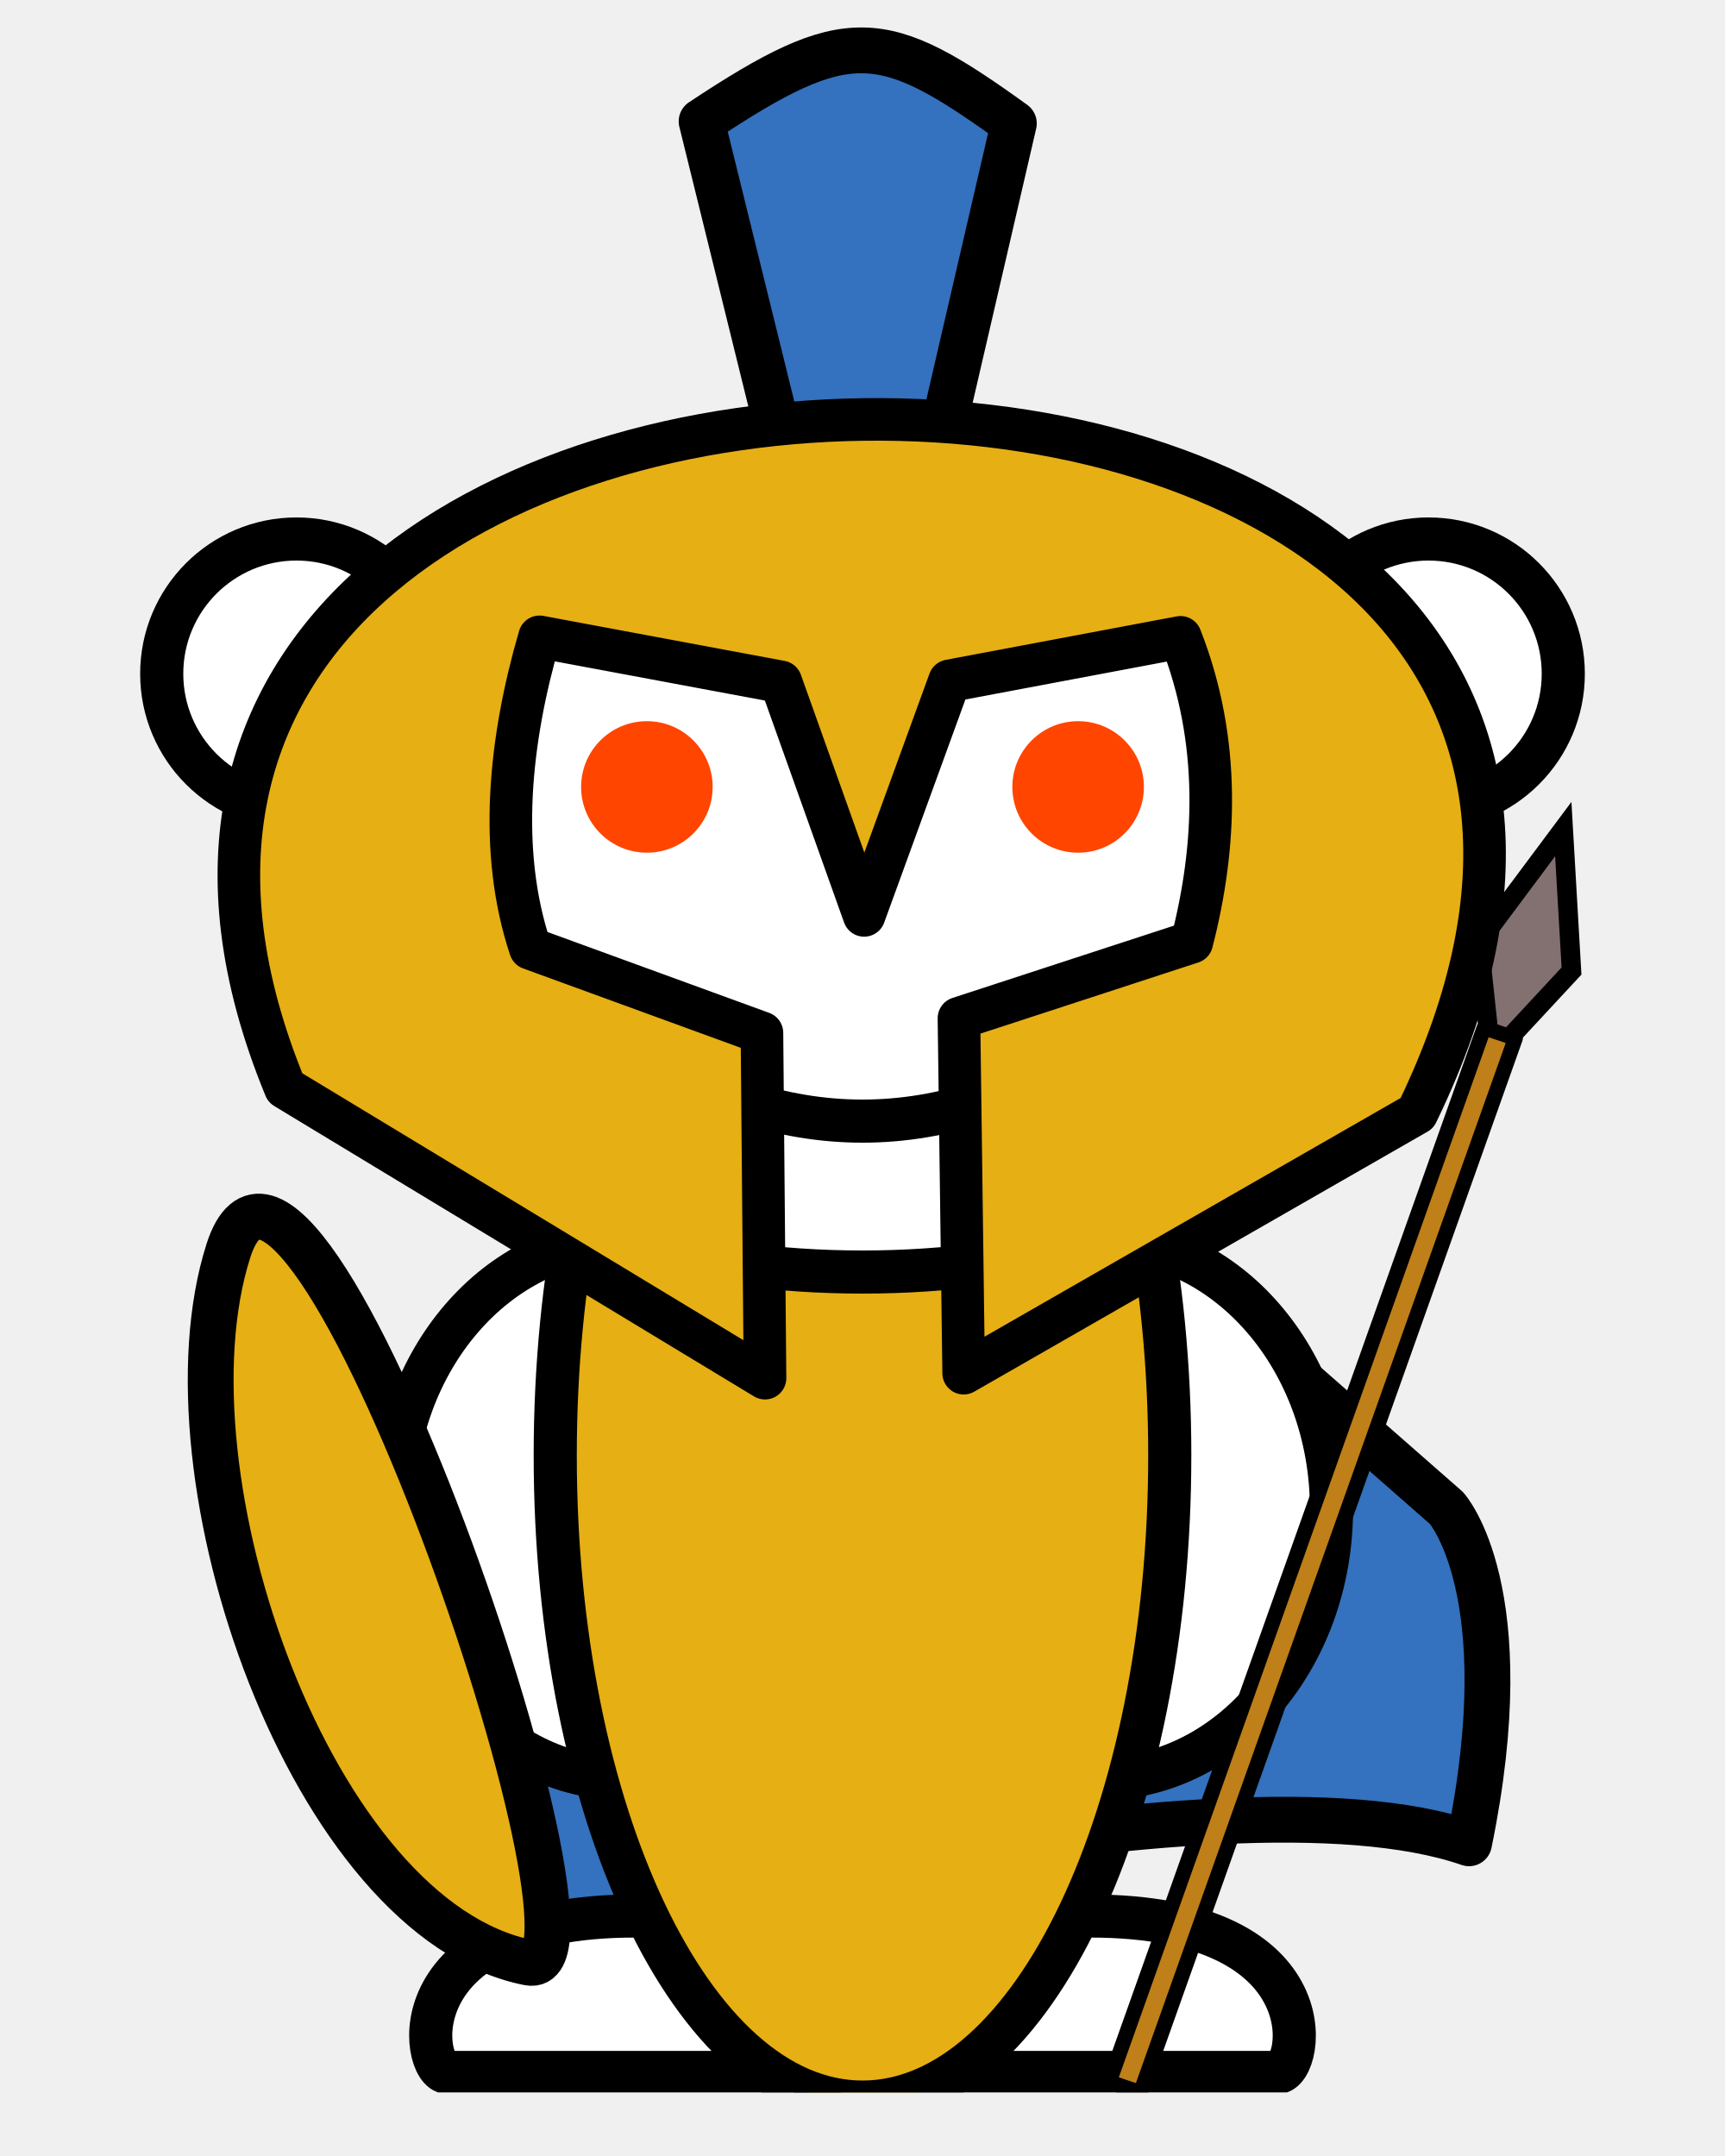
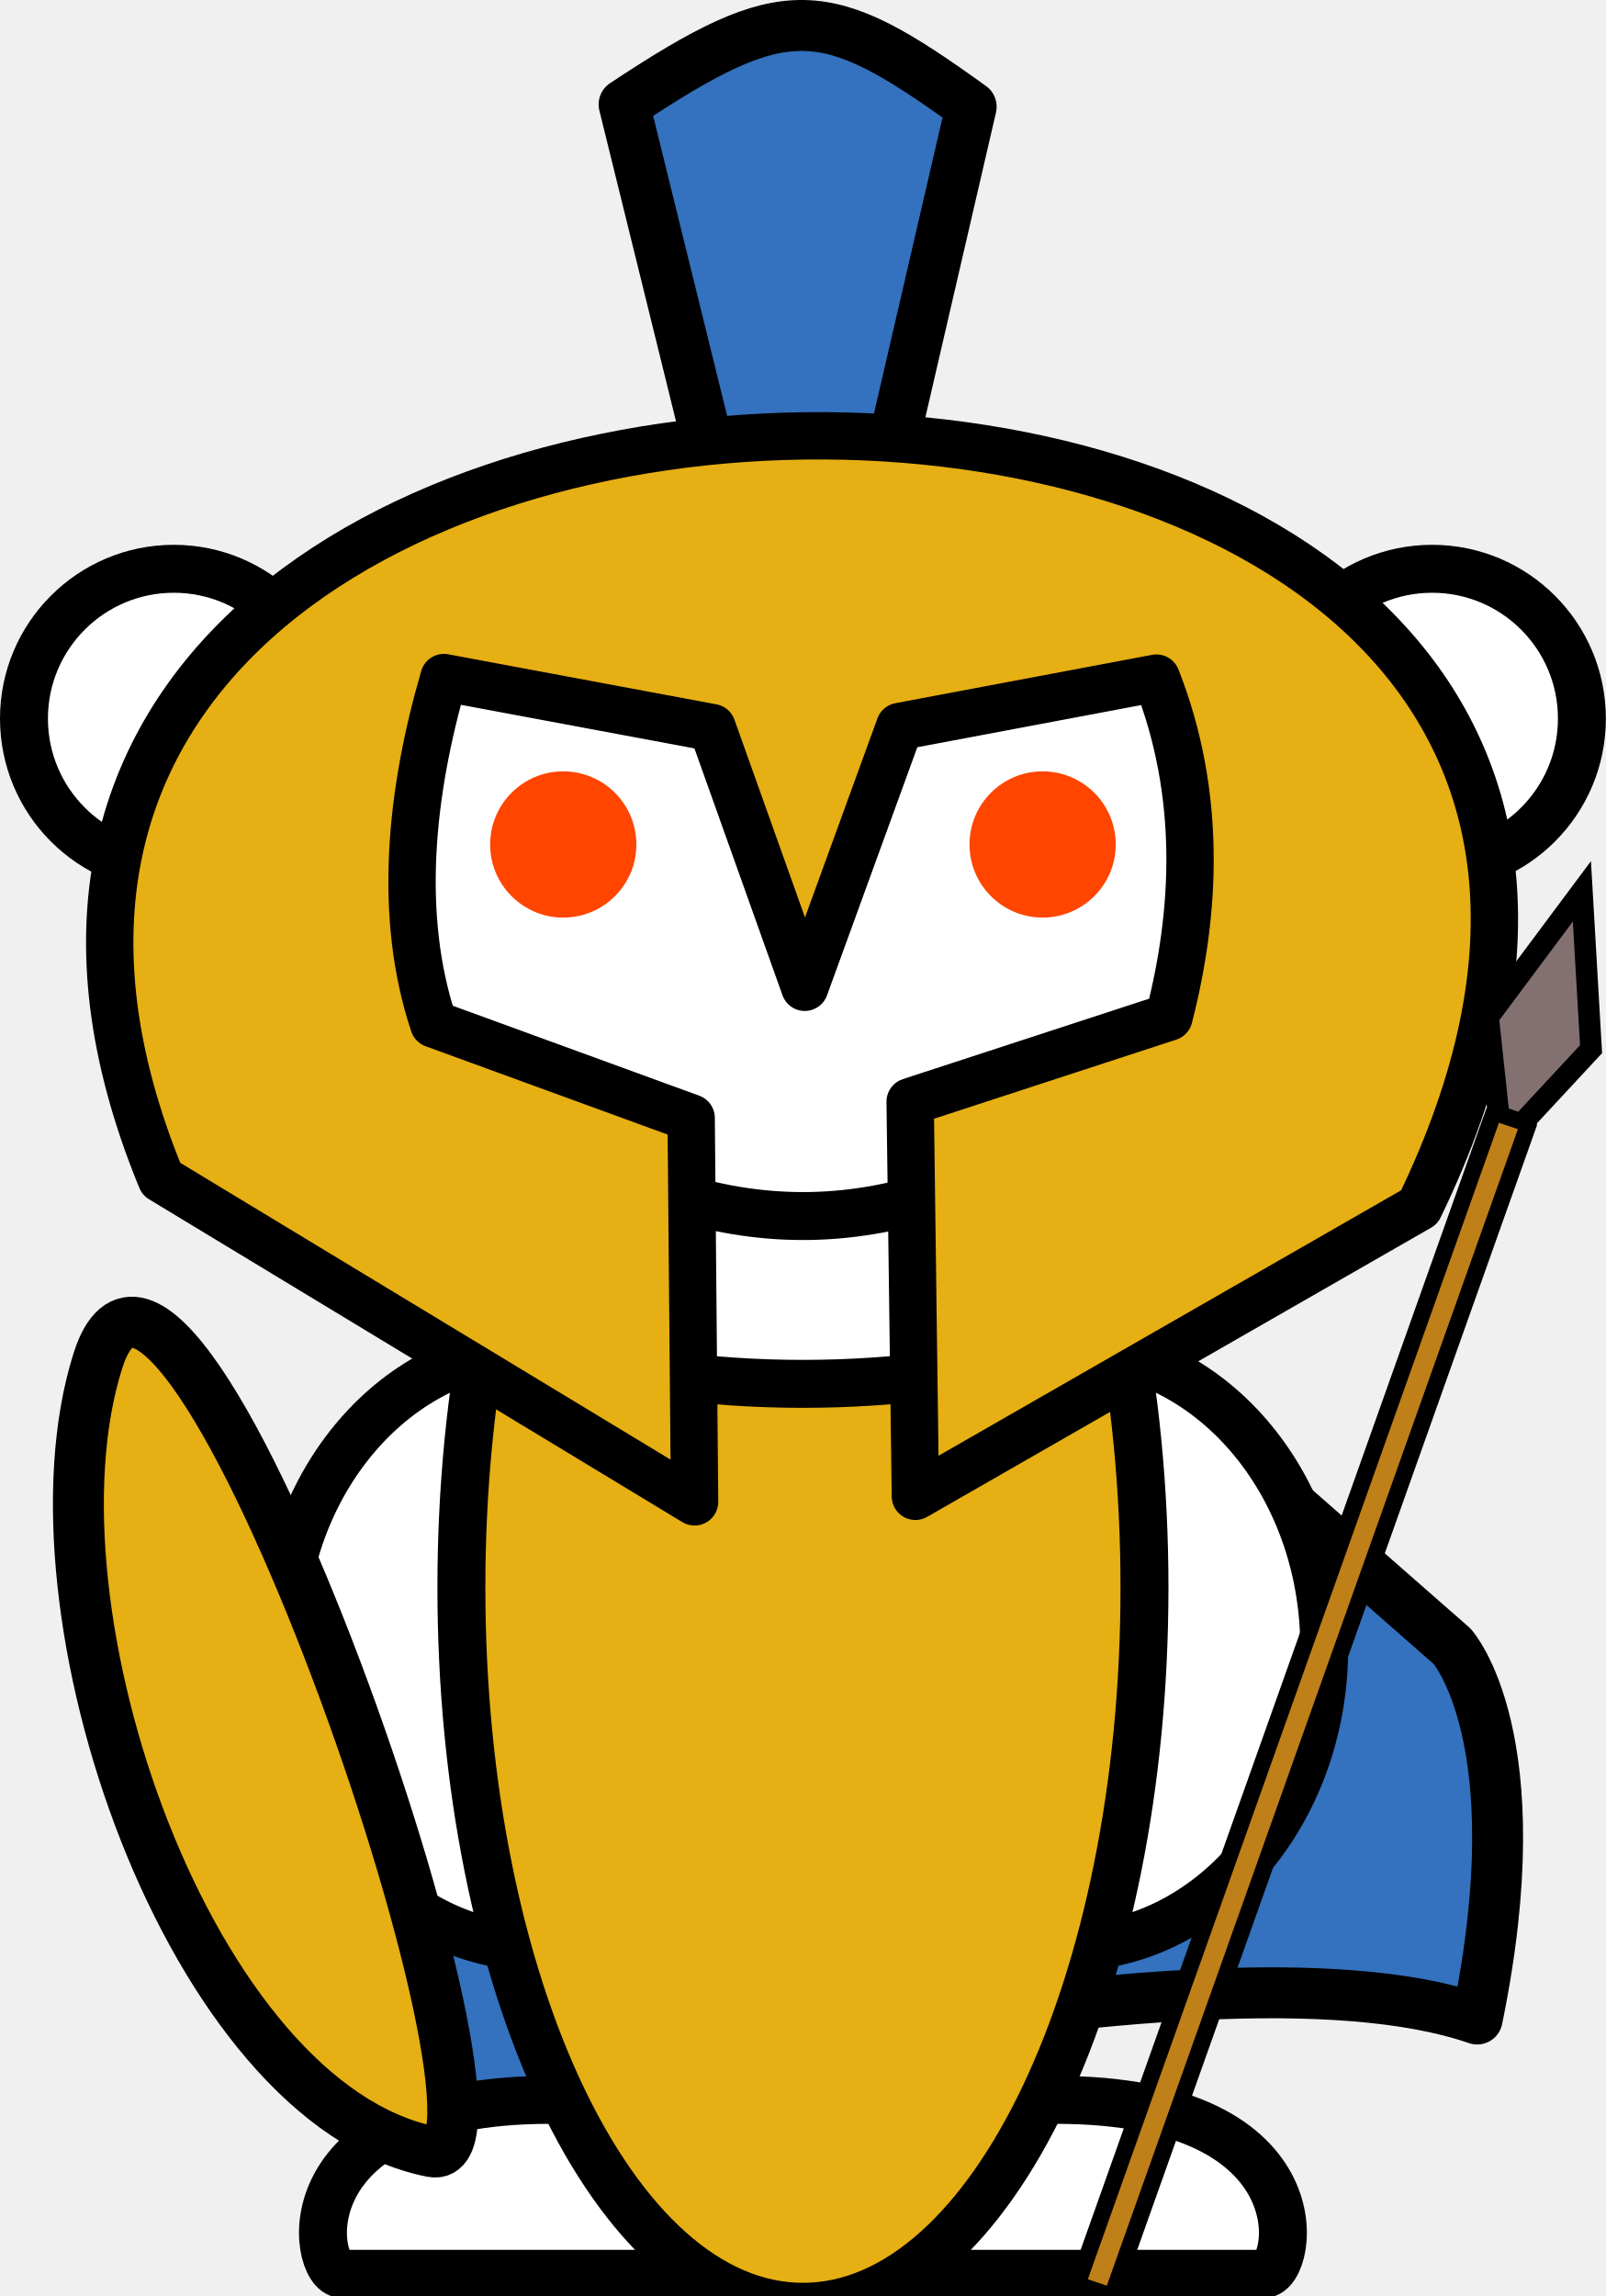
- <svg xmlns="http://www.w3.org/2000/svg" version="1.1" width="100%" height="100%" viewBox="50 60 320 400" id="svg3074">
+ <svg xmlns="http://www.w3.org/2000/svg" version="1.1" width="100%" height="100%" viewBox="50 60 268 383.106" id="svg3074">
  <defs id="defs3121" />
  <clipPath id="MyClip">
    <rect x="50" y="60" height="388.2" width="400" id="rect3079" />
  </clipPath>
-   <g clip-path="url(#MyClip)" fill="white" stroke="black" stroke-width="8" id="g3081">
-     <path style="fill:#3471be;fill-opacity:1;stroke:#000000;stroke-width:8.5;stroke-linecap:butt;stroke-linejoin:round;stroke-miterlimit:4;stroke-opacity:1;stroke-dasharray:none" d="m 194.275,139.771 -14.122,-57.252 c 27.197,-18.016 33.494,-17.236 57.924,0.382 l -13.176,56.87 z" id="path3803" />
-     <path style="fill:#3471be;fill-opacity:1;stroke:#000000;stroke-width:8.5;stroke-linecap:butt;stroke-linejoin:round;stroke-miterlimit:4;stroke-opacity:1;stroke-dasharray:none" d="m 104.962,228.244 -18.321,53.053 15.267,77.863 c 0,0 124.325,-33.212 170.611,-17.176 9.645,-46.941 -4.198,-62.214 -4.198,-62.214 l -55.725,-48.855 z" id="path3801" transform="translate(50,60)" />
-     <g transform="translate(210,185)" id="g3083">
-       <circle r="25" cx="-105" id="circle3085" d="m -80,0 c 0,13.807 -11.193,25 -25,25 -13.807,0 -25,-11.193 -25,-25 0,-13.807 11.193,-25 25,-25 13.807,0 25,11.193 25,25 z" />
-       <circle r="25" cx="105" id="circle3087" d="M 130,0 C 130,13.807 118.807,25 105,25 91.193,25 80,13.807 80,0 c 0,-13.807 11.193,-25 25,-25 13.807,0 25,11.193 25,25 z" />
+   <g clip-path="url(#MyClip)" id="g3081" style="fill:#ffffff;stroke:#000000;stroke-width:8" transform="translate(-26,-5.093856)">
+     <g id="g3087">
+       <path id="path3803" d="m 194.275,139.771 -14.122,-57.252 c 27.197,-18.016 33.494,-17.236 57.924,0.382 l -13.176,56.87 z" style="fill:#3471be;fill-opacity:1;stroke:#000000;stroke-width:8.5;stroke-linecap:butt;stroke-linejoin:round;stroke-miterlimit:4;stroke-opacity:1;stroke-dasharray:none" />
+       <path transform="translate(50,60)" id="path3801" d="m 104.962,228.244 -18.321,53.053 15.267,77.863 c 0,0 124.325,-33.212 170.611,-17.176 9.645,-46.941 -4.198,-62.214 -4.198,-62.214 l -55.725,-48.855 z" style="fill:#3471be;fill-opacity:1;stroke:#000000;stroke-width:8.5;stroke-linecap:butt;stroke-linejoin:round;stroke-miterlimit:4;stroke-opacity:1;stroke-dasharray:none" />
+       <g id="g3083" transform="translate(210,185)">
+         <circle cy="0" d="m -80,0 c 0,13.807 -11.193,25 -25,25 -13.807,0 -25,-11.193 -25,-25 0,-13.807 11.193,-25 25,-25 13.807,0 25,11.193 25,25 z" id="circle3085" cx="-105" r="25" />
+         <circle cy="0" d="M 130,0 C 130,13.807 118.807,25 105,25 91.193,25 80,13.807 80,0 c 0,-13.807 11.193,-25 25,-25 13.807,0 25,11.193 25,25 z" id="circle3087" cx="105" r="25" />
+       </g>
+       <path id="path3095" d="m 287,444.5 c 5,0 10,-30 -37,-29 q -70,-15.5 -50,29 z" />
+       <path id="path3097" d="m 133,444.5 c -5,0 -10,-30 37,-29 q 10,-15.5 30,29 z" />
+       <g id="g3099" transform="translate(210,330)">
+         <g id="g3101" transform="translate(0,10)">
+           <ellipse cy="0" d="m -1,0 c 0,27.614 -19.252,50 -43,50 -23.748,0 -43,-22.386 -43,-50 0,-27.614 19.252,-50 43,-50 23.748,0 43,22.386 43,50 z" id="ellipse3103" ry="50" rx="43" cx="-44" />
+           <ellipse cy="0" d="M 87,0 C 87,27.614 67.748,50 44,50 20.252,50 1,27.614 1,0 c 0,-27.614 19.252,-50 43,-50 23.748,0 43,22.386 43,50 z" id="ellipse3105" ry="50" rx="43" cx="44" />
+         </g>
+         <ellipse cy="0" cx="0" style="fill:#e6af13;fill-opacity:1" d="M 57,0 C 57,66.274 31.48,120 0,120 -31.48,120 -57,66.274 -57,0 c 0,-66.274 25.52,-120 57,-120 31.48,0 57,53.726 57,120 z" id="ellipse3107" ry="120" rx="57" />
+       </g>
+       <ellipse d="m 325,220 c 0,41.974 -51.487,76 -115,76 -63.513,0 -115,-34.026 -115,-76 0,-41.974 51.487,-76 115,-76 63.513,0 115,34.026 115,76 z" id="ellipse3109" ry="76" rx="115" cy="220" cx="210" />
+       <path id="path3111" d="m 165,253 q 45,30 90,0" />
+       <g style="fill:#ff4500;stroke:#ffffff" id="g3113" transform="translate(210,206)">
+         <circle cy="0" d="m -23.8,0 c 0,8.947 -7.253,16.2 -16.2,16.2 -8.947,0 -16.2,-7.253 -16.2,-16.2 0,-8.947 7.253,-16.2 16.2,-16.2 8.947,0 16.2,7.253 16.2,16.2 z" id="circle3115" cx="-40" r="16.2" />
+         <circle cy="0" d="M 56.2,0 C 56.2,8.947 48.947,16.2 40,16.2 31.053,16.2 23.8,8.947 23.8,0 c 0,-8.947 7.253,-16.2 16.2,-16.2 8.947,0 16.2,7.253 16.2,16.2 z" id="circle3117" cx="40" r="16.2" />
+       </g>
+       <path transform="translate(50,60)" id="path3781" d="M 42.366,232.061 C 29.061,273.754 57.888,356.234 98.092,364.122 116.61,367.755 55.672,190.368 42.366,232.061 z" style="fill:#e6af13;fill-opacity:1;stroke:#000000;stroke-width:8.5;stroke-linecap:butt;stroke-linejoin:miter;stroke-miterlimit:4;stroke-opacity:1;stroke-dasharray:none" />
+       <path transform="translate(50,60)" id="path3011" d="m 262.862,206.522 -84.096,48.245 -0.872,-65.856 43.19,-14.103 c 4.558,-17.649 5.496,-37.297 -2.092,-56.565 l -42.847,8.069 -15.84,43.519 -15.458,-43.328 -44.756,-8.351 c -5.571,19.14 -7.744,39.741 -1.71,57.802 l 42.966,15.676 0.57,64.058 -89,-53.866 C -15.215,36.529 346.129,34.851 262.862,206.522 z" style="fill:#e6af13;fill-opacity:1;stroke:#000000;stroke-width:7.9;stroke-linecap:butt;stroke-linejoin:round;stroke-miterlimit:4;stroke-opacity:1;stroke-dasharray:none" />
+       <path id="path3799" d="M 326.641,256.183 324.351,234.809 340,213.817 l 1.527,26.336 z" style="fill:#837171;fill-opacity:1;stroke:#000000;stroke-width:3.6;stroke-linecap:butt;stroke-linejoin:miter;stroke-miterlimit:4;stroke-opacity:1;stroke-dasharray:none" />
+       <rect transform="matrix(0.9474885,0.3197899,-0.334994,0.9422203,0,0)" y="133.507" x="390.536" height="207.58" width="6.121" id="rect3787" style="fill:#bf7f19;fill-opacity:1;stroke:#000000;stroke-width:2.778;stroke-linejoin:round;stroke-miterlimit:1.1;stroke-opacity:1;stroke-dasharray:none" />
    </g>
-     <path d="M287 444.5              c5 0 10-30-37-29              Q180 400 200 444.5z" id="path3095" />
-     <path d="M133 444.5              c-5 0 -10 -30 37-29              Q180 400 200 444.5z              " id="path3097" />
-     <g transform="translate(210,330)" id="g3099">
-       <g transform="translate(0,10)" id="g3101">
-         <ellipse cx="-44" rx="43" ry="50" id="ellipse3103" d="m -1,0 c 0,27.614 -19.252,50 -43,50 -23.748,0 -43,-22.386 -43,-50 0,-27.614 19.252,-50 43,-50 23.748,0 43,22.386 43,50 z" />
-         <ellipse cx="44" rx="43" ry="50" id="ellipse3105" d="M 87,0 C 87,27.614 67.748,50 44,50 20.252,50 1,27.614 1,0 c 0,-27.614 19.252,-50 43,-50 23.748,0 43,22.386 43,50 z" />
-       </g>
-       <ellipse rx="57" ry="120" id="ellipse3107" d="M 57,0 C 57,66.274 31.48,120 0,120 -31.48,120 -57,66.274 -57,0 c 0,-66.274 25.52,-120 57,-120 31.48,0 57,53.726 57,120 z" style="fill:#e6af13;fill-opacity:1" />
-     </g>
-     <ellipse cx="210" cy="220" rx="115" ry="76" id="ellipse3109" />
-     <path d="M165 253Q210 283 255 253" id="path3111" />
-     <g stroke="white" fill="#FF4500" transform="translate(210,206)" id="g3113">
-       <circle r="16.2" cx="-40" id="circle3115" d="m -23.8,0 c 0,8.947 -7.253,16.2 -16.2,16.2 -8.947,0 -16.2,-7.253 -16.2,-16.2 0,-8.947 7.253,-16.2 16.2,-16.2 8.947,0 16.2,7.253 16.2,16.2 z" />
-       <circle r="16.2" cx="40" id="circle3117" d="M 56.2,0 C 56.2,8.947 48.947,16.2 40,16.2 31.053,16.2 23.8,8.947 23.8,0 c 0,-8.947 7.253,-16.2 16.2,-16.2 8.947,0 16.2,7.253 16.2,16.2 z" />
-     </g>
-     <path style="fill:#e6af13;stroke:#000000;stroke-width:8.5;stroke-linecap:butt;stroke-linejoin:miter;stroke-opacity:1;stroke-miterlimit:4;stroke-dasharray:none;fill-opacity:1" d="M 42.366,232.061 C 29.061,273.754 57.888,356.234 98.092,364.122 116.61,367.755 55.672,190.368 42.366,232.061 z" id="path3781" transform="translate(50,60)" />
-     <path style="fill:#837171;fill-opacity:1;stroke:#000000;stroke-width:3.6;stroke-linecap:butt;stroke-linejoin:miter;stroke-miterlimit:4;stroke-opacity:1;stroke-dasharray:none" d="M 326.641,256.183 324.351,234.809 340,213.817 l 1.527,26.336 z" id="path3799" />
-     <rect style="fill:#bf7f19;fill-opacity:1;stroke:#000000;stroke-width:2.778;stroke-linejoin:round;stroke-miterlimit:1.1;stroke-opacity:1;stroke-dasharray:none" id="rect3787" width="6.121" height="207.58" x="390.536" y="133.507" transform="matrix(0.9474885,0.3197899,-0.334994,0.9422203,0,0)" />
-     <path style="fill:#e6af13;fill-opacity:1;stroke:#000000;stroke-width:7.9;stroke-linecap:butt;stroke-linejoin:round;stroke-miterlimit:4;stroke-opacity:1;stroke-dasharray:none" d="m 262.862,206.522 -84.096,48.245 -0.872,-65.856 43.19,-14.103 c 4.558,-17.649 5.496,-37.297 -2.092,-56.565 l -42.847,8.069 -15.84,43.519 -15.458,-43.328 -44.756,-8.351 c -5.571,19.14 -7.744,39.741 -1.71,57.802 l 42.966,15.676 0.57,64.058 -89,-53.866 C -15.215,36.529 346.129,34.851 262.862,206.522 z" id="path3011" transform="translate(50,60)" />
  </g>
</svg>
